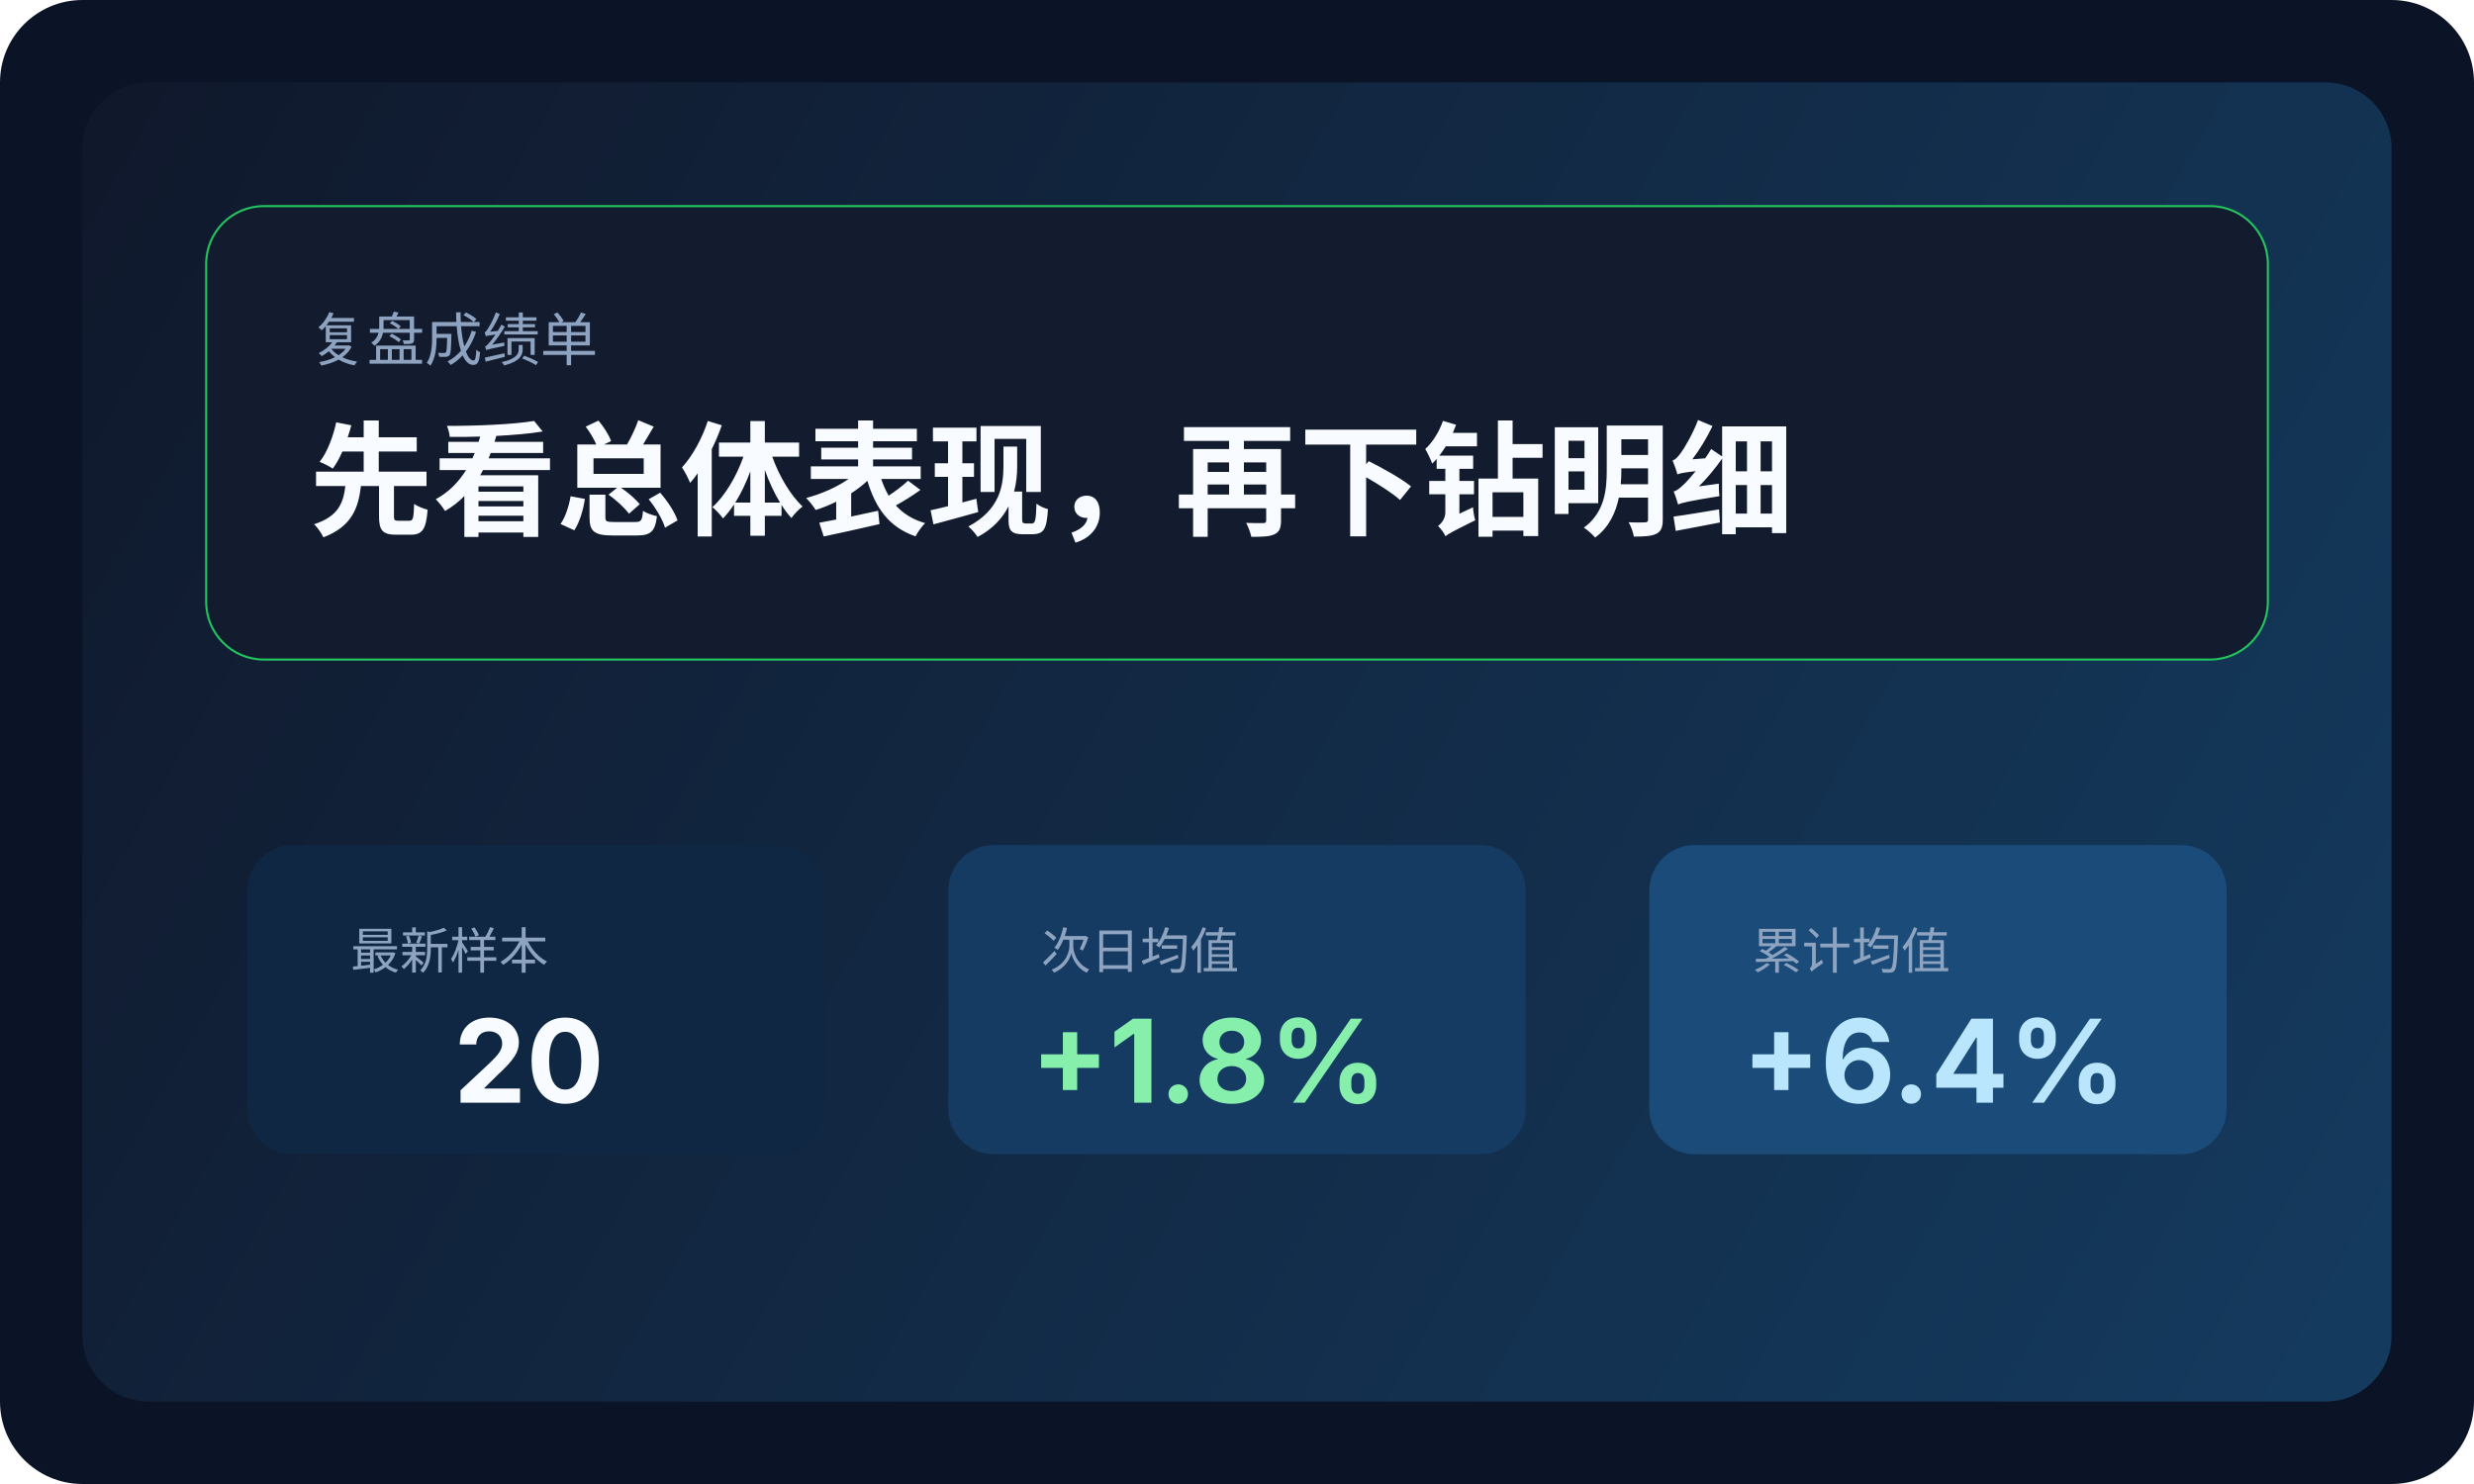
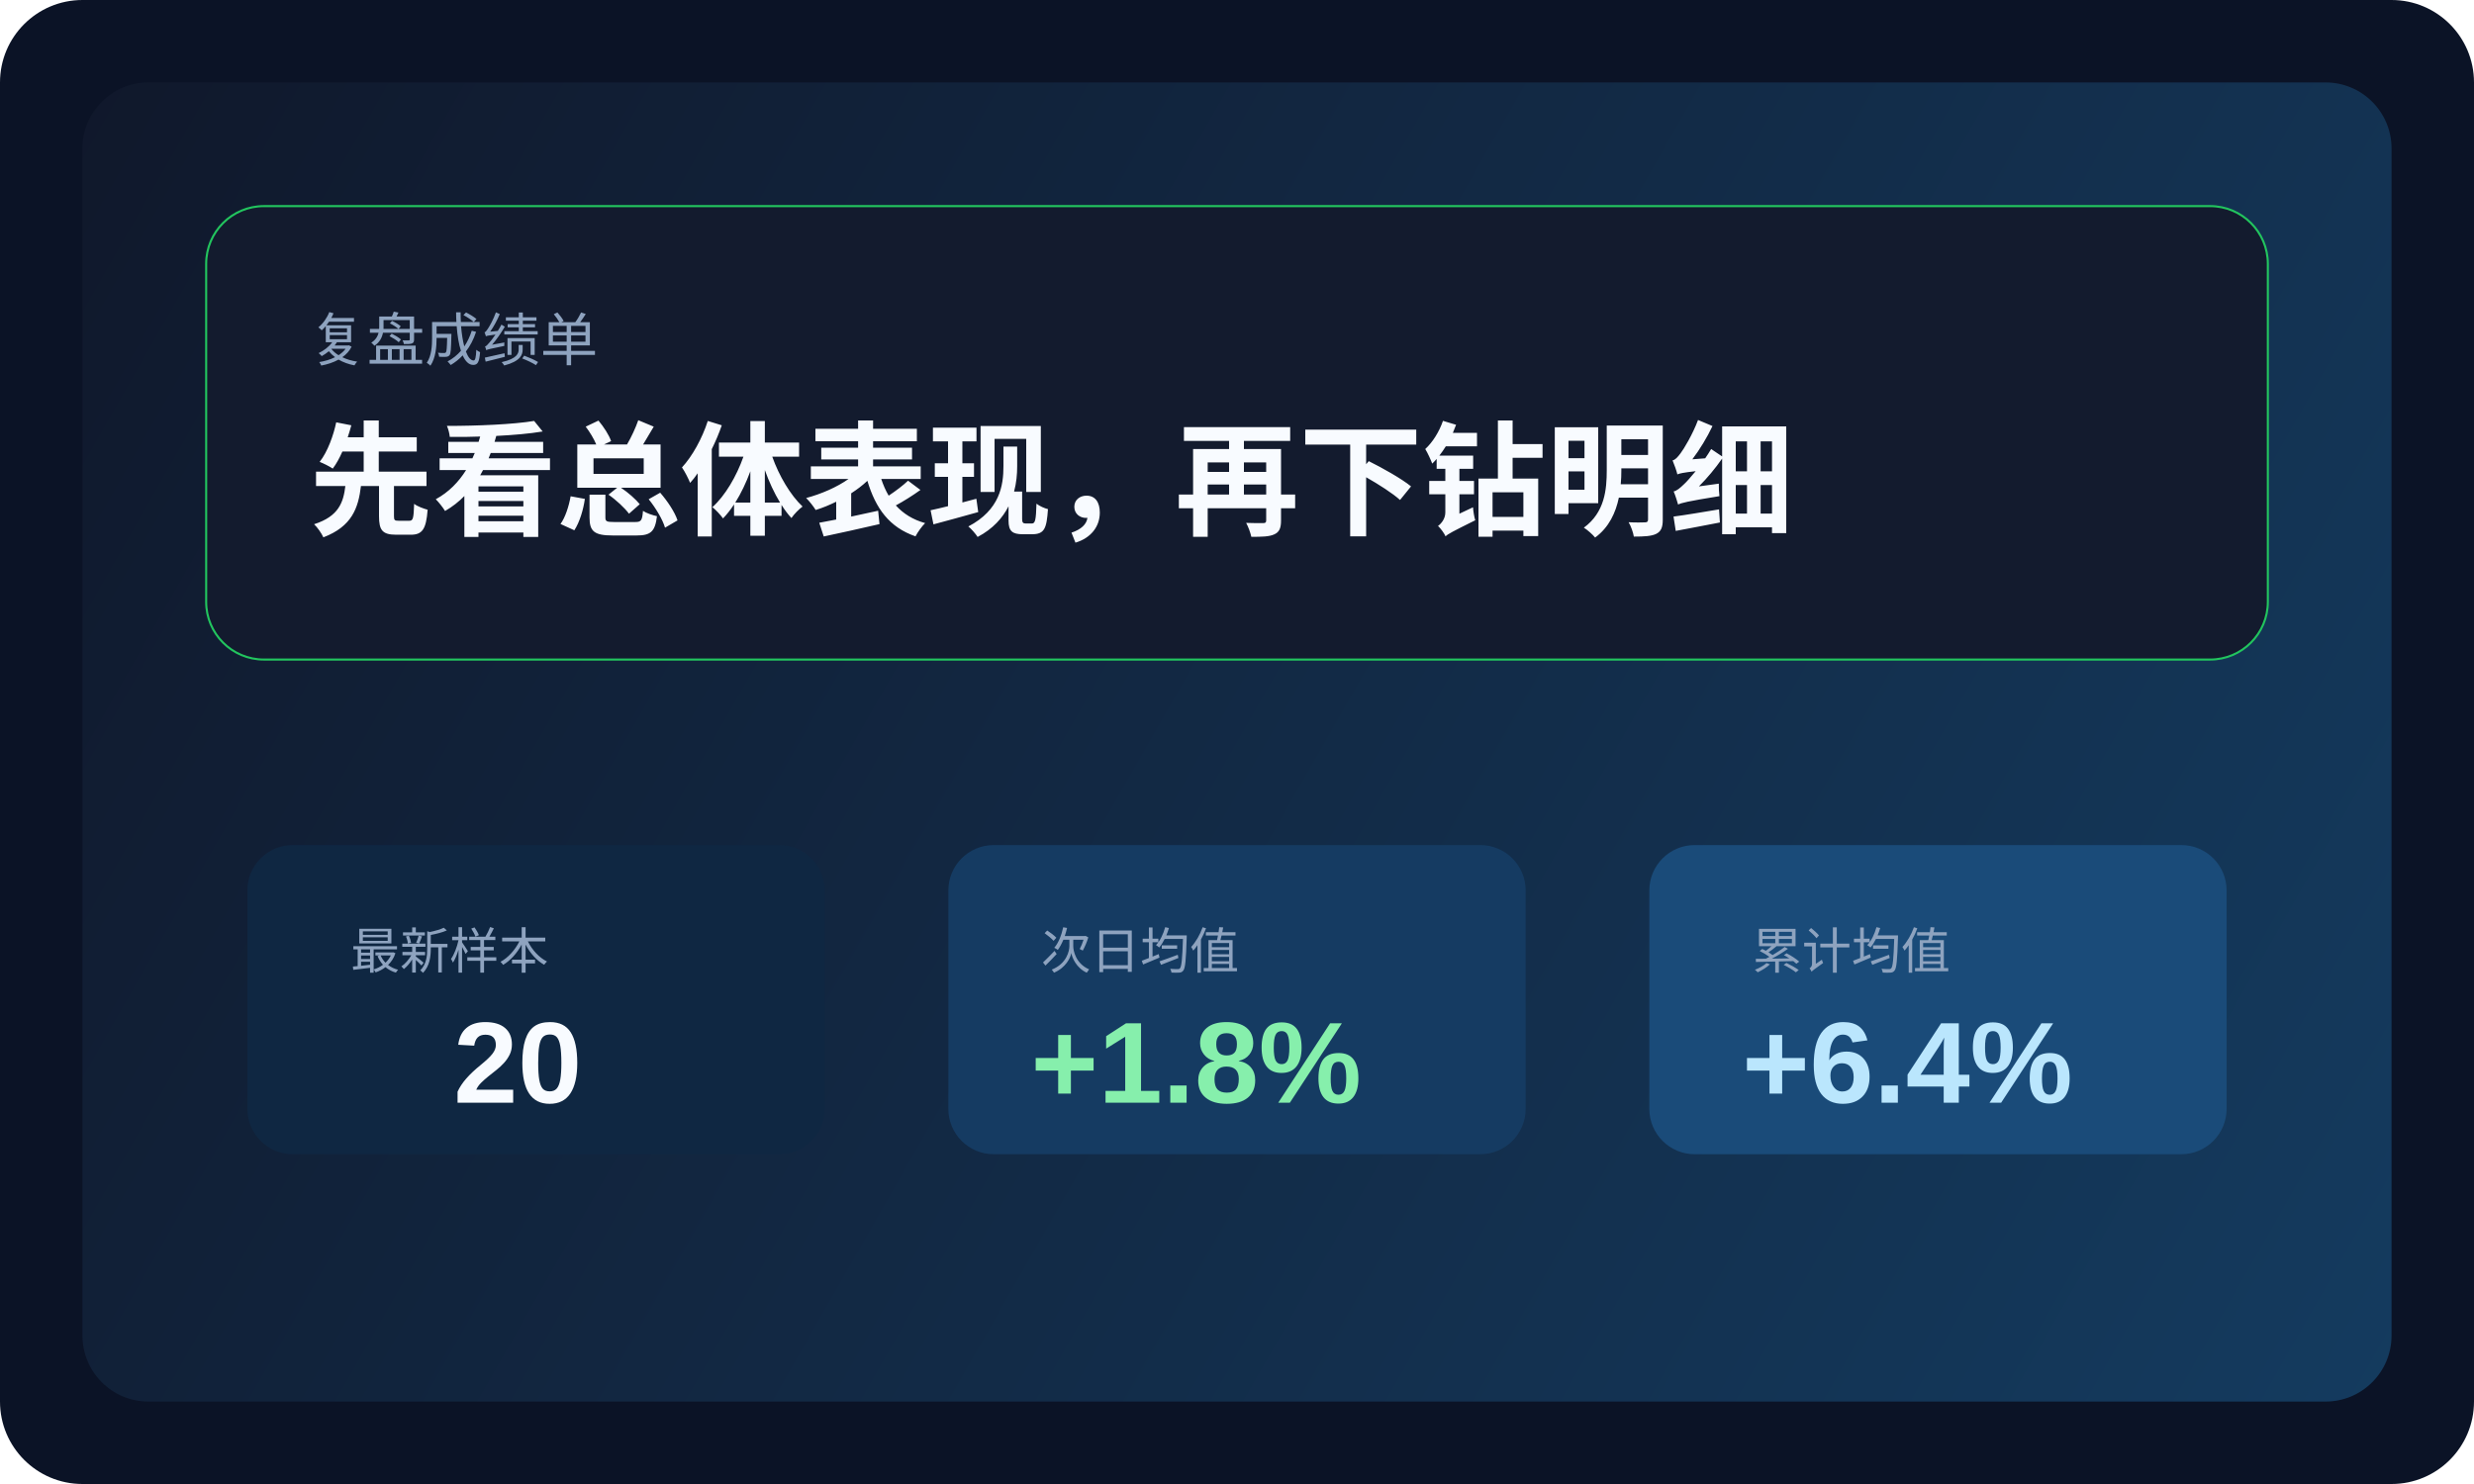
<svg xmlns="http://www.w3.org/2000/svg" width="1200" height="720" viewBox="0 0 1200 720" fill="none">
  <rect width="1200" height="720" rx="40" fill="#0B1326" />
  <rect x="40" y="40" width="1120" height="640" rx="32" fill="url(#g1)" />
  <rect x="100" y="100" width="1000" height="220" rx="28" fill="#131B2E" stroke="#22C55E" />
-   <text x="150" y="175" fill="#8EA3BF" font-size="28" font-family="Inter, Arial">复盘成绩单</text>
-   <text x="150" y="255" fill="#F8FBFF" font-size="60" font-weight="700" font-family="Inter, Arial">先看总体表现，再下钻明细</text>
+   <text x="150" y="175" fill="#8EA3BF" font-size="28" font-family="PingFang SC, Hiragino Sans GB, Microsoft YaHei, Noto Sans SC, Arial, sans-serif">复盘成绩单</text>
+   <text x="150" y="255" fill="#F8FBFF" font-size="60" font-weight="700" font-family="PingFang SC, Hiragino Sans GB, Microsoft YaHei, Noto Sans SC, Arial, sans-serif">先看总体表现，再下钻明细</text>
  <rect x="120" y="410" width="280" height="150" rx="22" fill="#0F2742" />
  <rect x="460" y="410" width="280" height="150" rx="22" fill="#153B62" />
  <rect x="800" y="410" width="280" height="150" rx="22" fill="#1A4B79" />
-   <text x="170" y="470" fill="#8EA3BF" font-size="24" font-family="Inter, Arial">最新样本</text>
-   <text x="220" y="535" fill="#F8FBFF" font-size="56" font-weight="700" font-family="Inter, Arial">20</text>
-   <text x="505" y="470" fill="#8EA3BF" font-size="24" font-family="Inter, Arial">次日均值</text>
-   <text x="500" y="535" fill="#86EFAC" font-size="56" font-weight="700" font-family="Inter, Arial">+1.8%</text>
-   <text x="850" y="470" fill="#8EA3BF" font-size="24" font-family="Inter, Arial">累计均值</text>
-   <text x="845" y="535" fill="#BAE6FD" font-size="56" font-weight="700" font-family="Inter, Arial">+6.4%</text>
+   <text x="170" y="470" fill="#8EA3BF" font-size="24" font-family="PingFang SC, Hiragino Sans GB, Microsoft YaHei, Noto Sans SC, Arial, sans-serif">最新样本</text>
+   <text x="220" y="535" fill="#F8FBFF" font-size="56" font-weight="700" font-family="PingFang SC, Hiragino Sans GB, Microsoft YaHei, Noto Sans SC, Arial, sans-serif">20</text>
+   <text x="505" y="470" fill="#8EA3BF" font-size="24" font-family="PingFang SC, Hiragino Sans GB, Microsoft YaHei, Noto Sans SC, Arial, sans-serif">次日均值</text>
+   <text x="500" y="535" fill="#86EFAC" font-size="56" font-weight="700" font-family="PingFang SC, Hiragino Sans GB, Microsoft YaHei, Noto Sans SC, Arial, sans-serif">+1.8%</text>
+   <text x="850" y="470" fill="#8EA3BF" font-size="24" font-family="PingFang SC, Hiragino Sans GB, Microsoft YaHei, Noto Sans SC, Arial, sans-serif">累计均值</text>
+   <text x="845" y="535" fill="#BAE6FD" font-size="56" font-weight="700" font-family="PingFang SC, Hiragino Sans GB, Microsoft YaHei, Noto Sans SC, Arial, sans-serif">+6.4%</text>
  <defs>
    <linearGradient id="g1" x1="40" y1="40" x2="1160" y2="680" gradientUnits="userSpaceOnUse">
      <stop stop-color="#10182B" />
      <stop offset="1" stop-color="#143B5F" />
    </linearGradient>
  </defs>
</svg>
